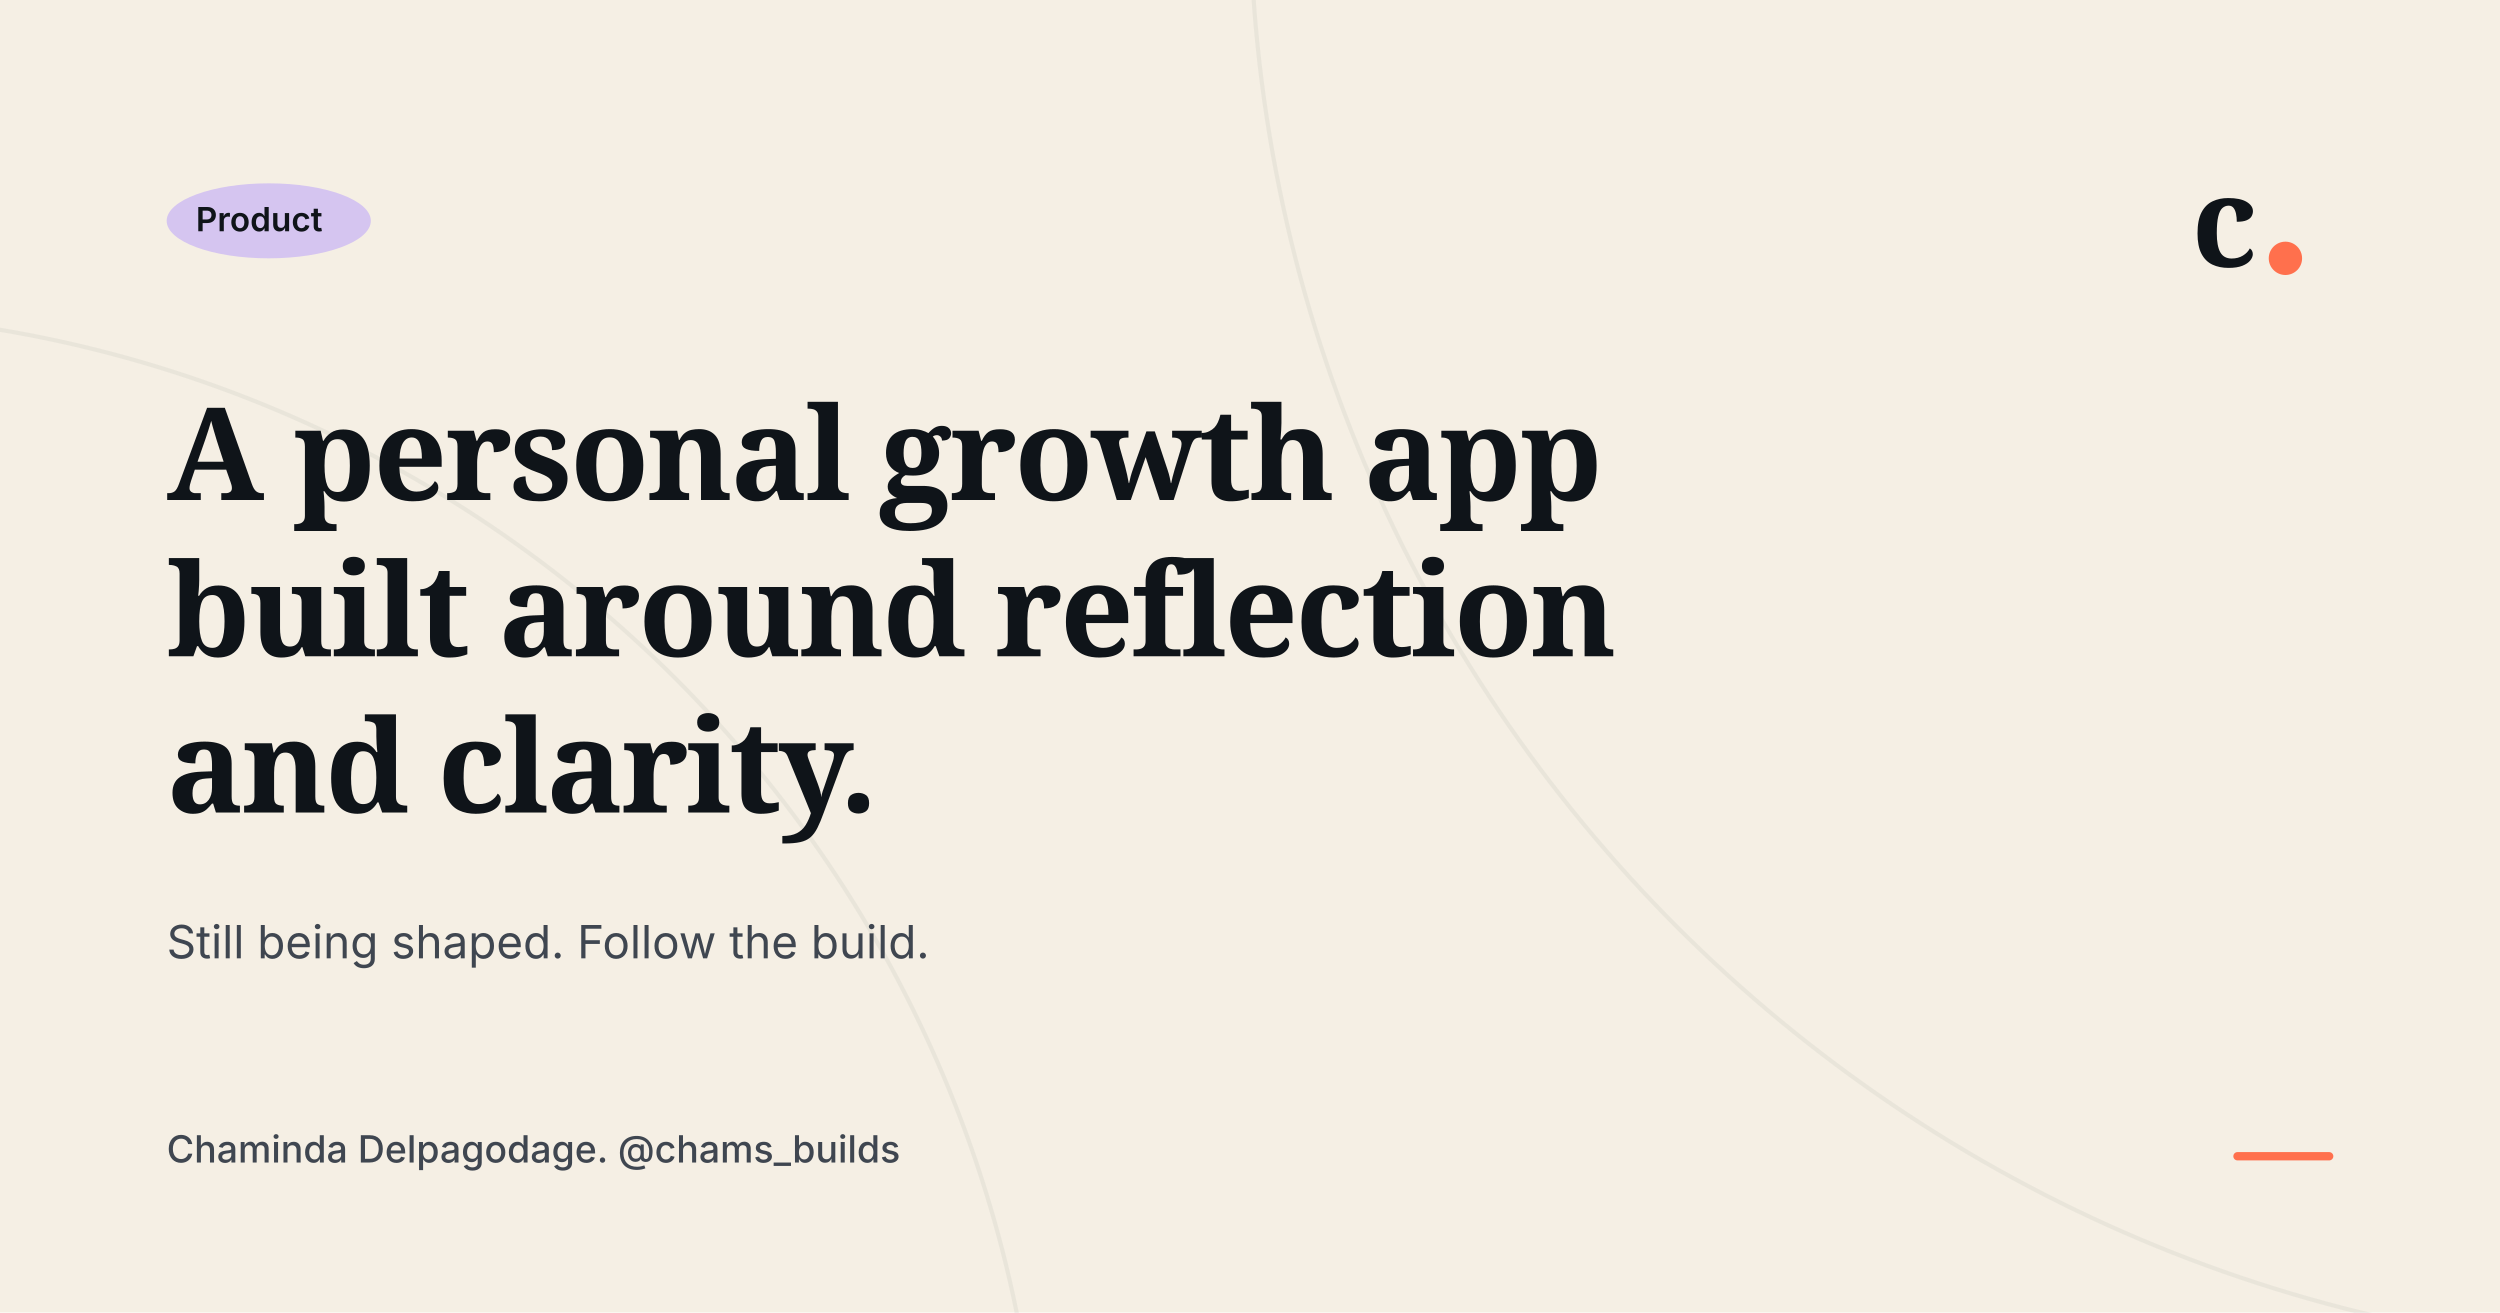
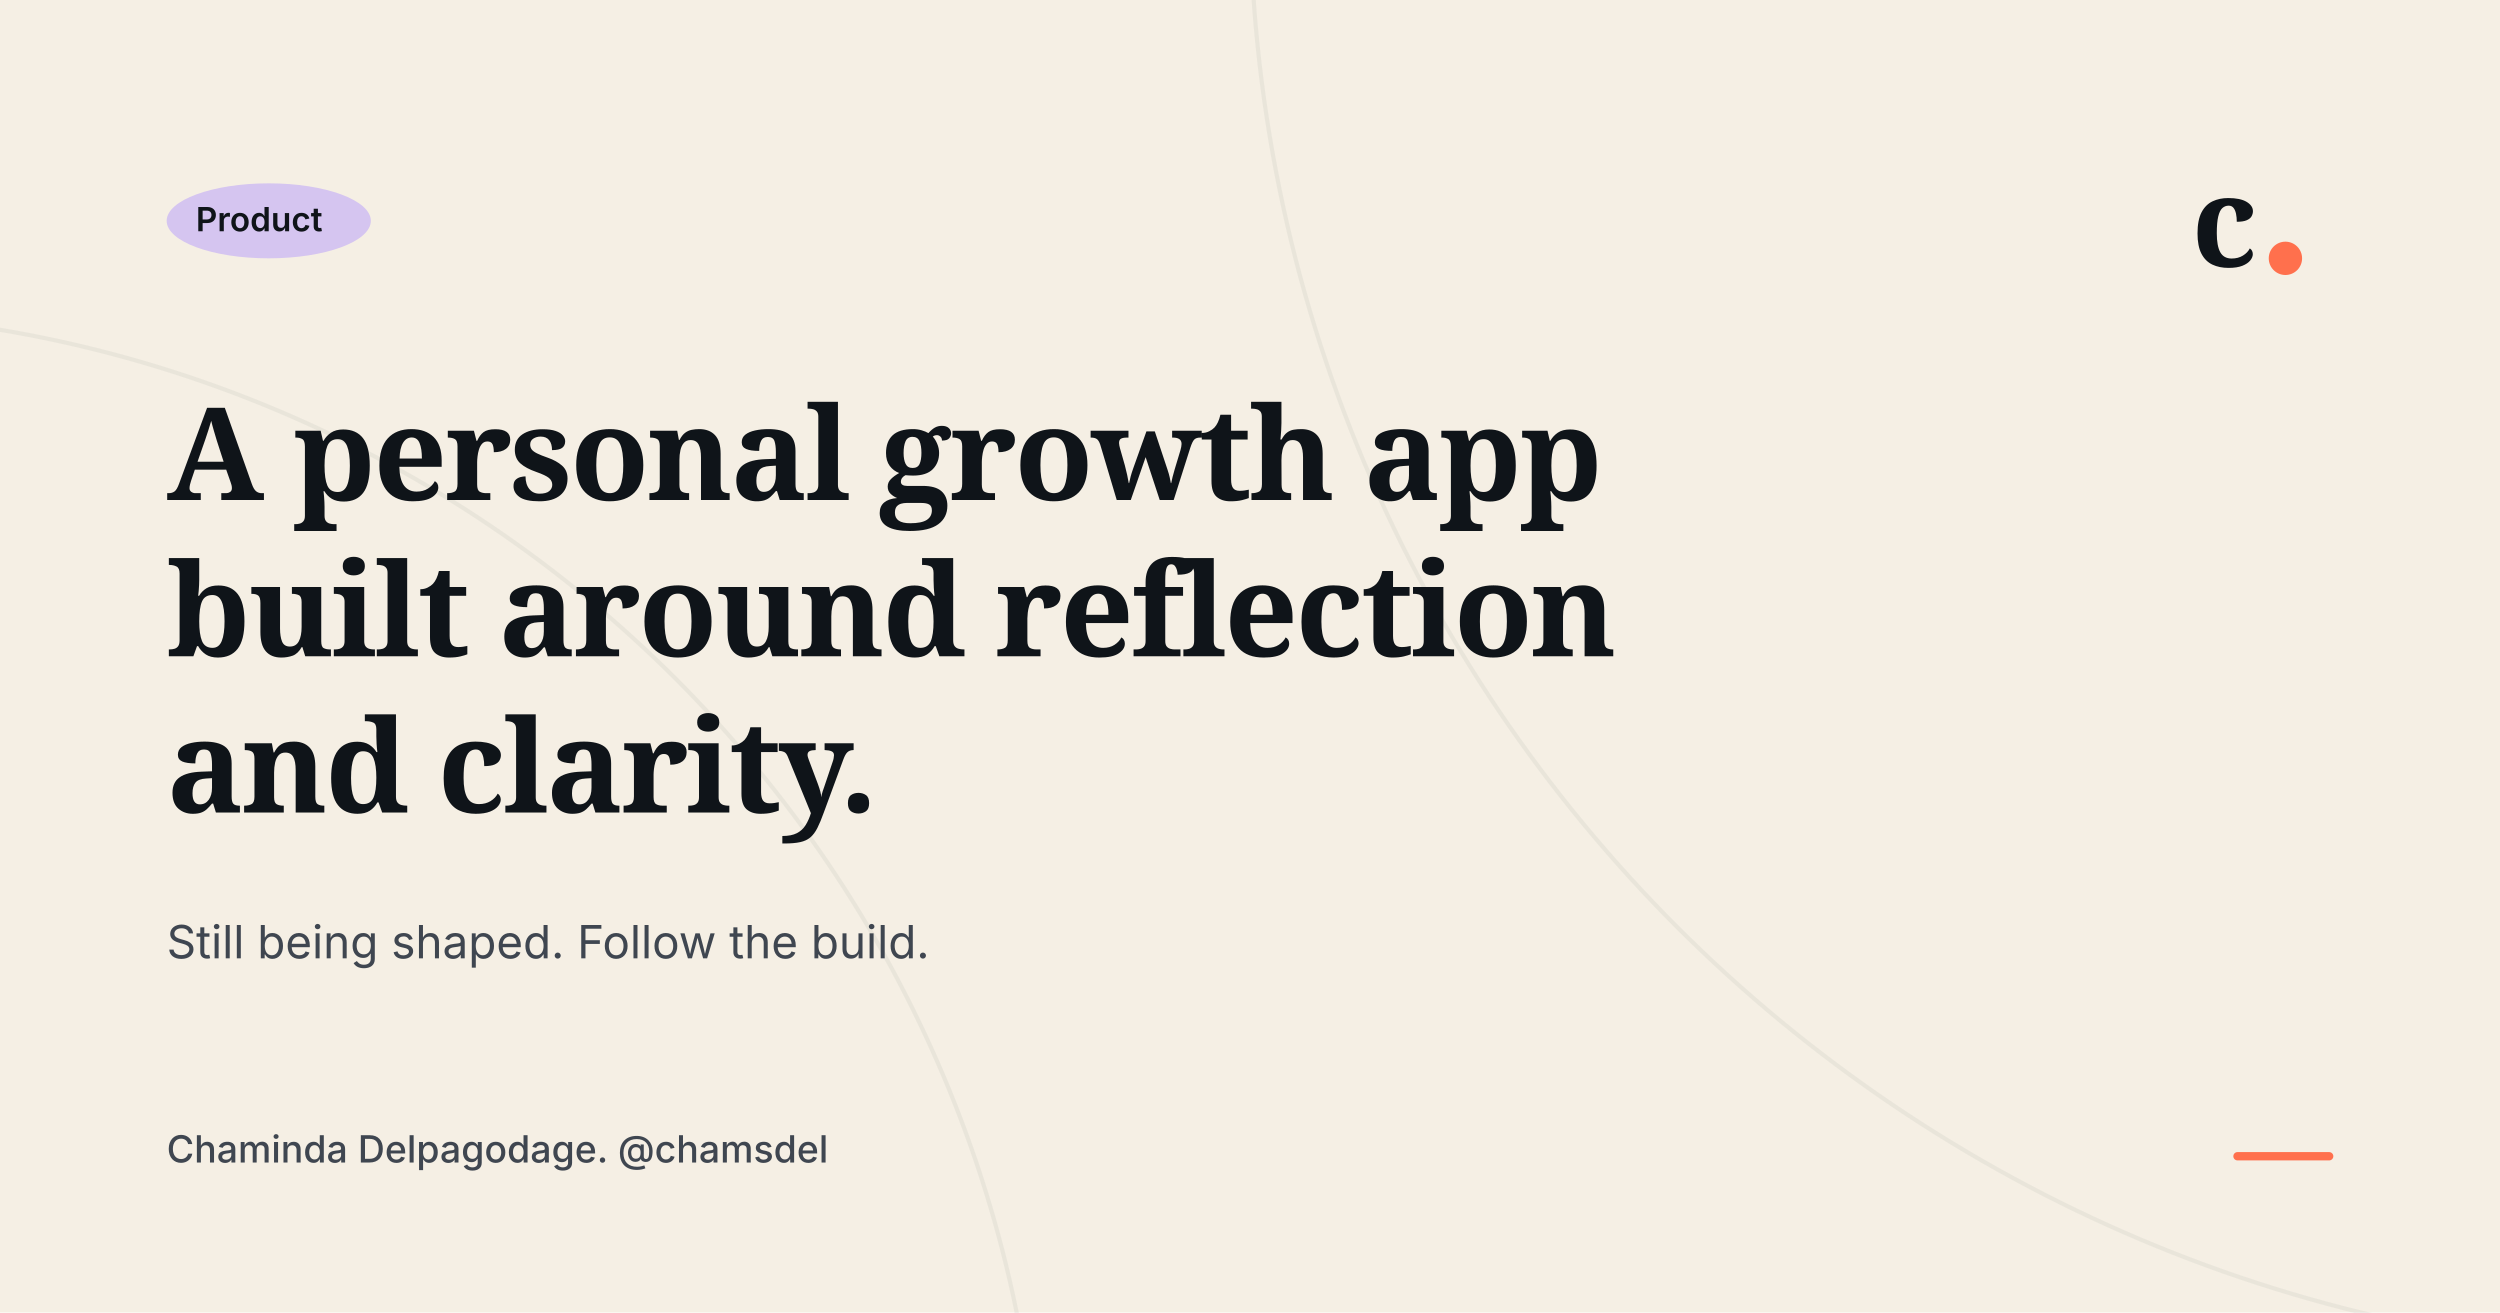
<svg xmlns="http://www.w3.org/2000/svg" width="1200" height="630" viewBox="0 0 1200 630">
  <defs>
    <style>
      .bg      { fill: #F5EFE4; }
      .pill    { fill: #D5C5F0; }
      .label   { font-family: 'Inter', sans-serif; font-weight: 600; font-size: 16px; fill: #0F1419; }
      .headline{ font-family: 'Fraunces', 'Lora', Georgia, serif; font-weight: 600; font-size: 62px; fill: #0F1419; letter-spacing: -1.2px; }
      .sub     { font-family: 'Inter', sans-serif; font-weight: 400; font-size: 22px; fill: #3F4650; }
      .byline  { font-family: 'Inter', sans-serif; font-weight: 500; font-size: 18px; fill: #3F4650; }
      .bar     { fill: #FF704D; }
      .curve   { stroke: rgba(15,20,25,0.05); stroke-width: 2; fill: none; }
    </style>
  </defs>
  <rect class="bg" width="1200" height="630" />
  <circle class="curve" cx="1300" cy="-50" r="700" />
  <circle class="curve" cx="-100" cy="750" r="600" />
  <g transform="translate(80,88)">
    <rect class="pill" x="0" y="0" rx="999" ry="999" width="98" height="36" />
    <text class="label" x="14" y="23">Product</text>
  </g>
  <text class="headline" x="80" y="240">A personal growth app</text>
  <text class="headline" x="80" y="315">built around reflection</text>
  <text class="headline" x="80" y="390">and clarity.</text>
  <text class="sub" x="80" y="460">Still being shaped. Follow the build.</text>
-   <text class="byline" x="80" y="558">Chaminda Delpagodage. @chams_builds</text>
+   <text class="byline" x="80" y="558">Chaminda Delpagodage. @chamsdel</text>
  <rect class="bar" x="1072" y="553" width="48" height="4" rx="2" ry="2" />
  <g class="brandmark" transform="translate(1052,128)">
    <text x="0" y="0" font-family="Fraunces, 'Lora', Georgia, serif" font-weight="600" font-size="60" letter-spacing="-2" fill="#0F1419">c</text>
    <circle cx="45" cy="-4" r="8" fill="#FF704D" />
  </g>
</svg>
